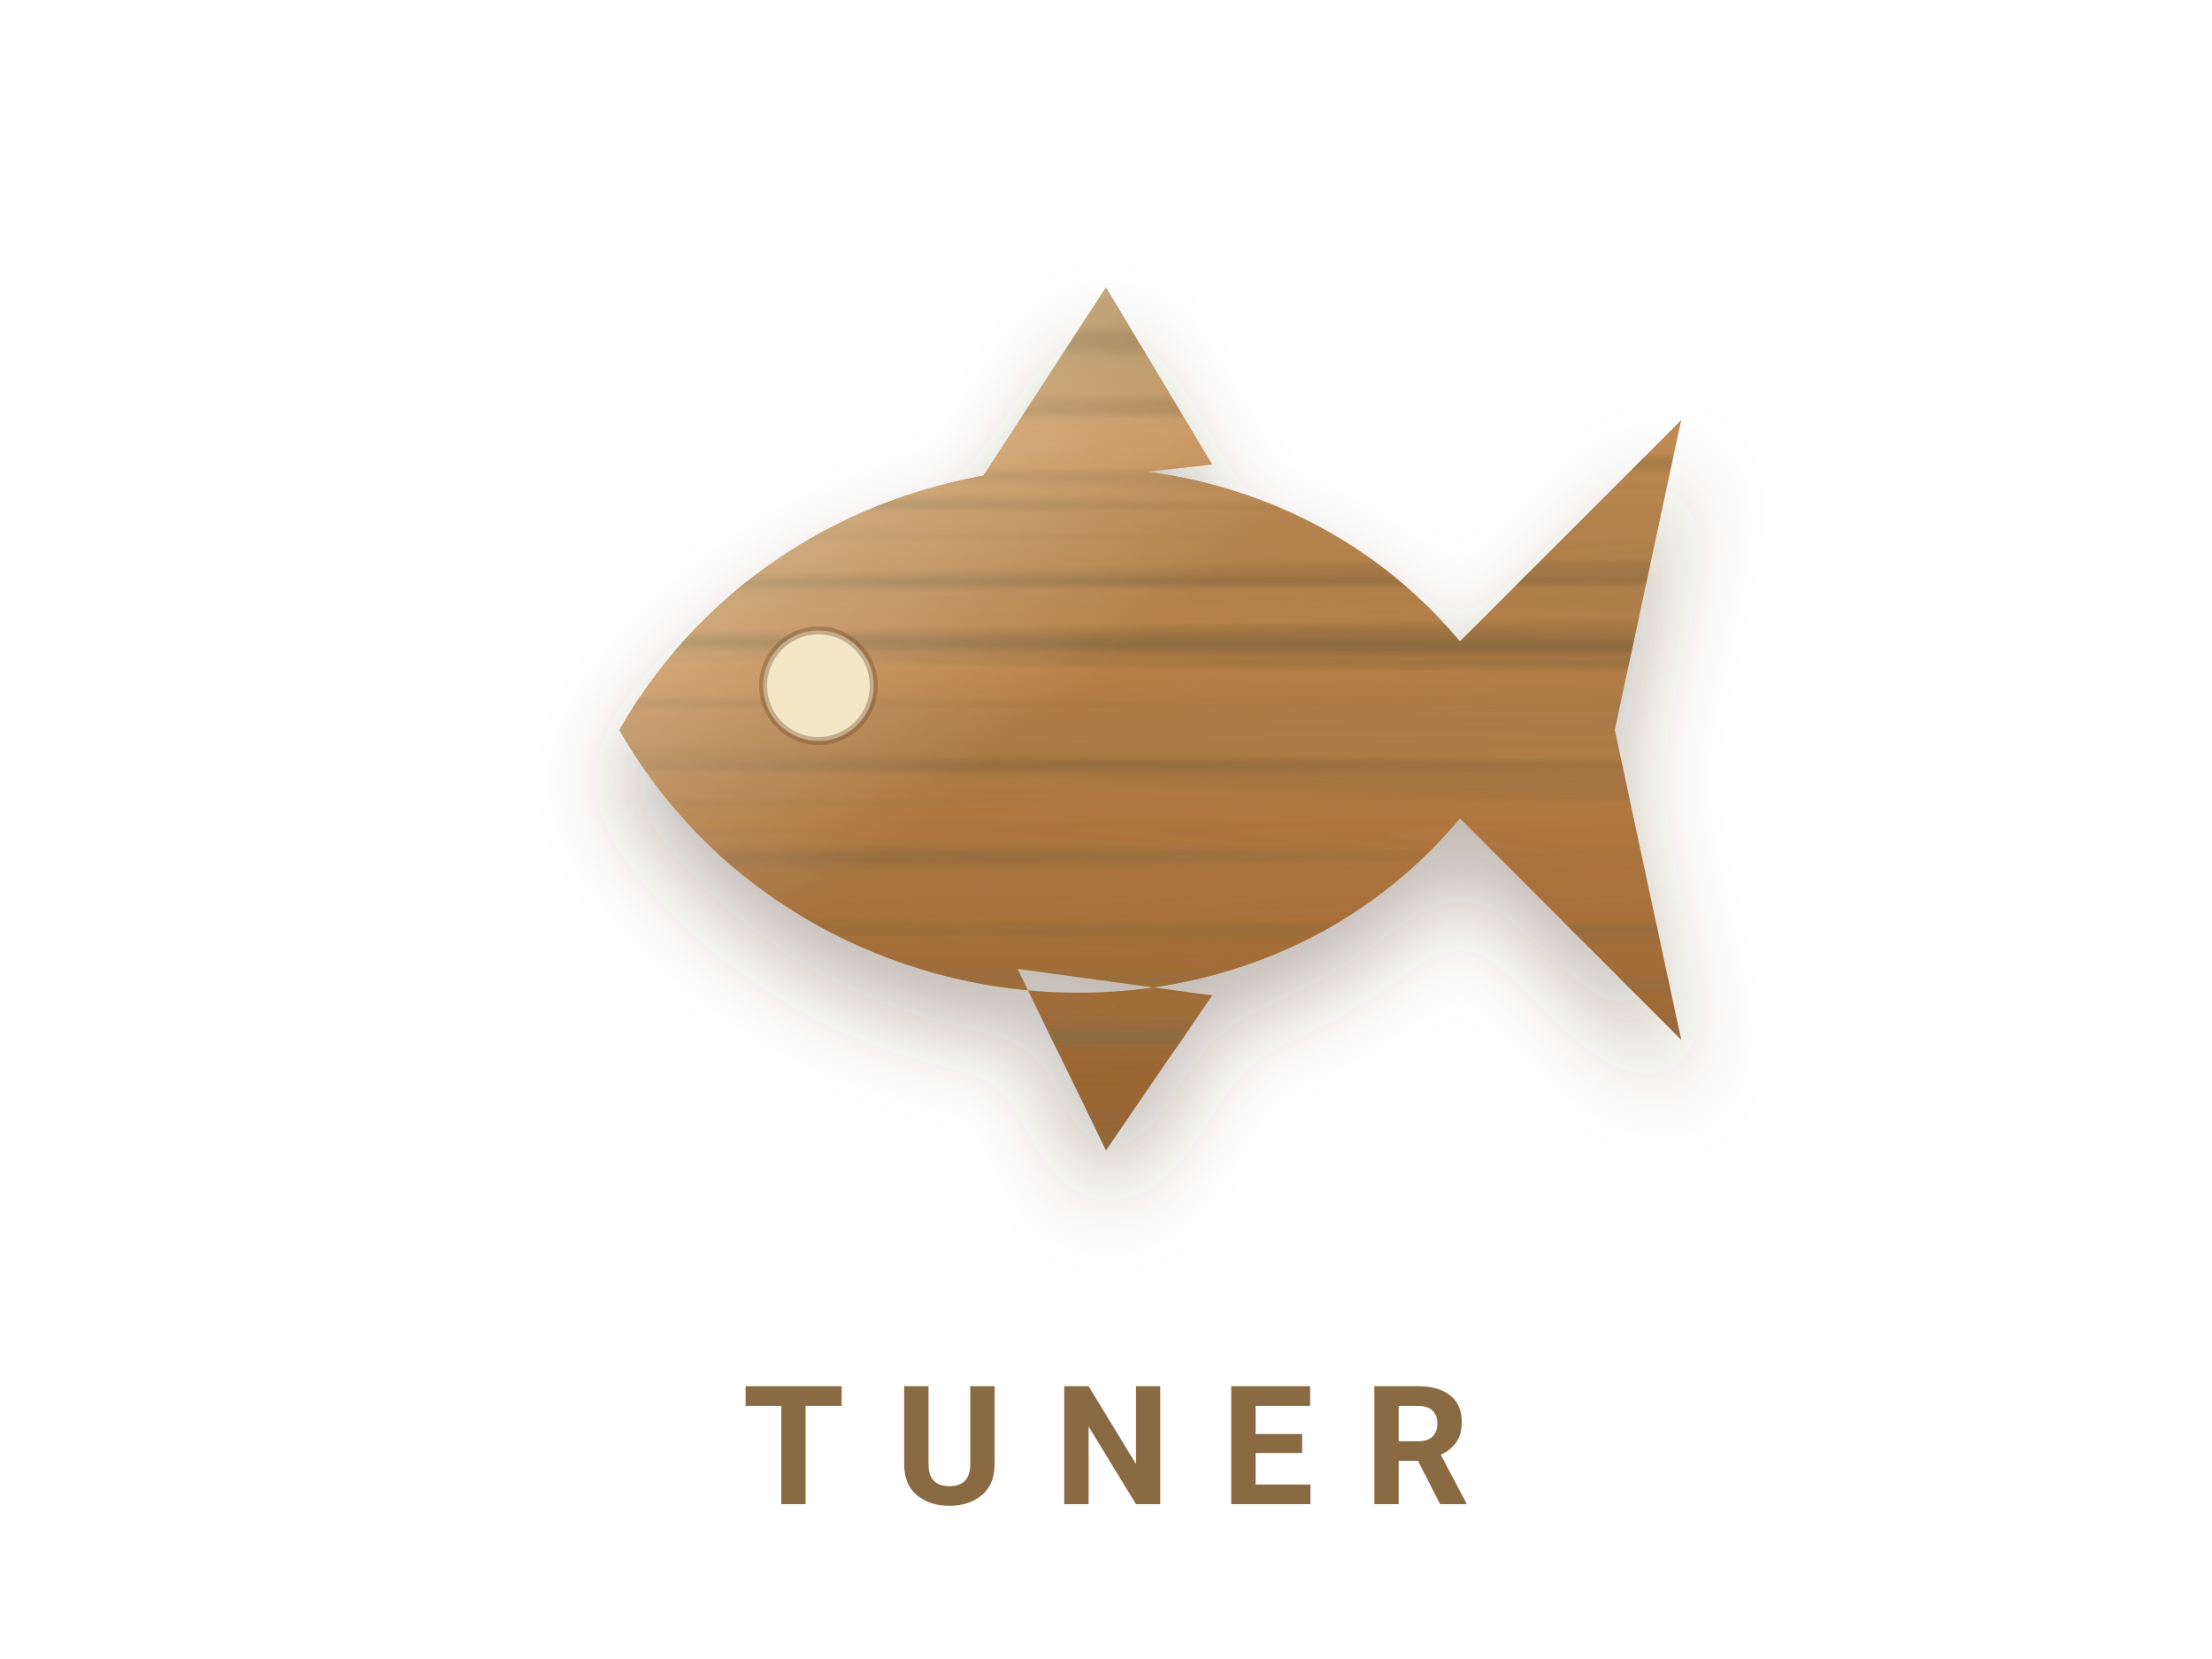
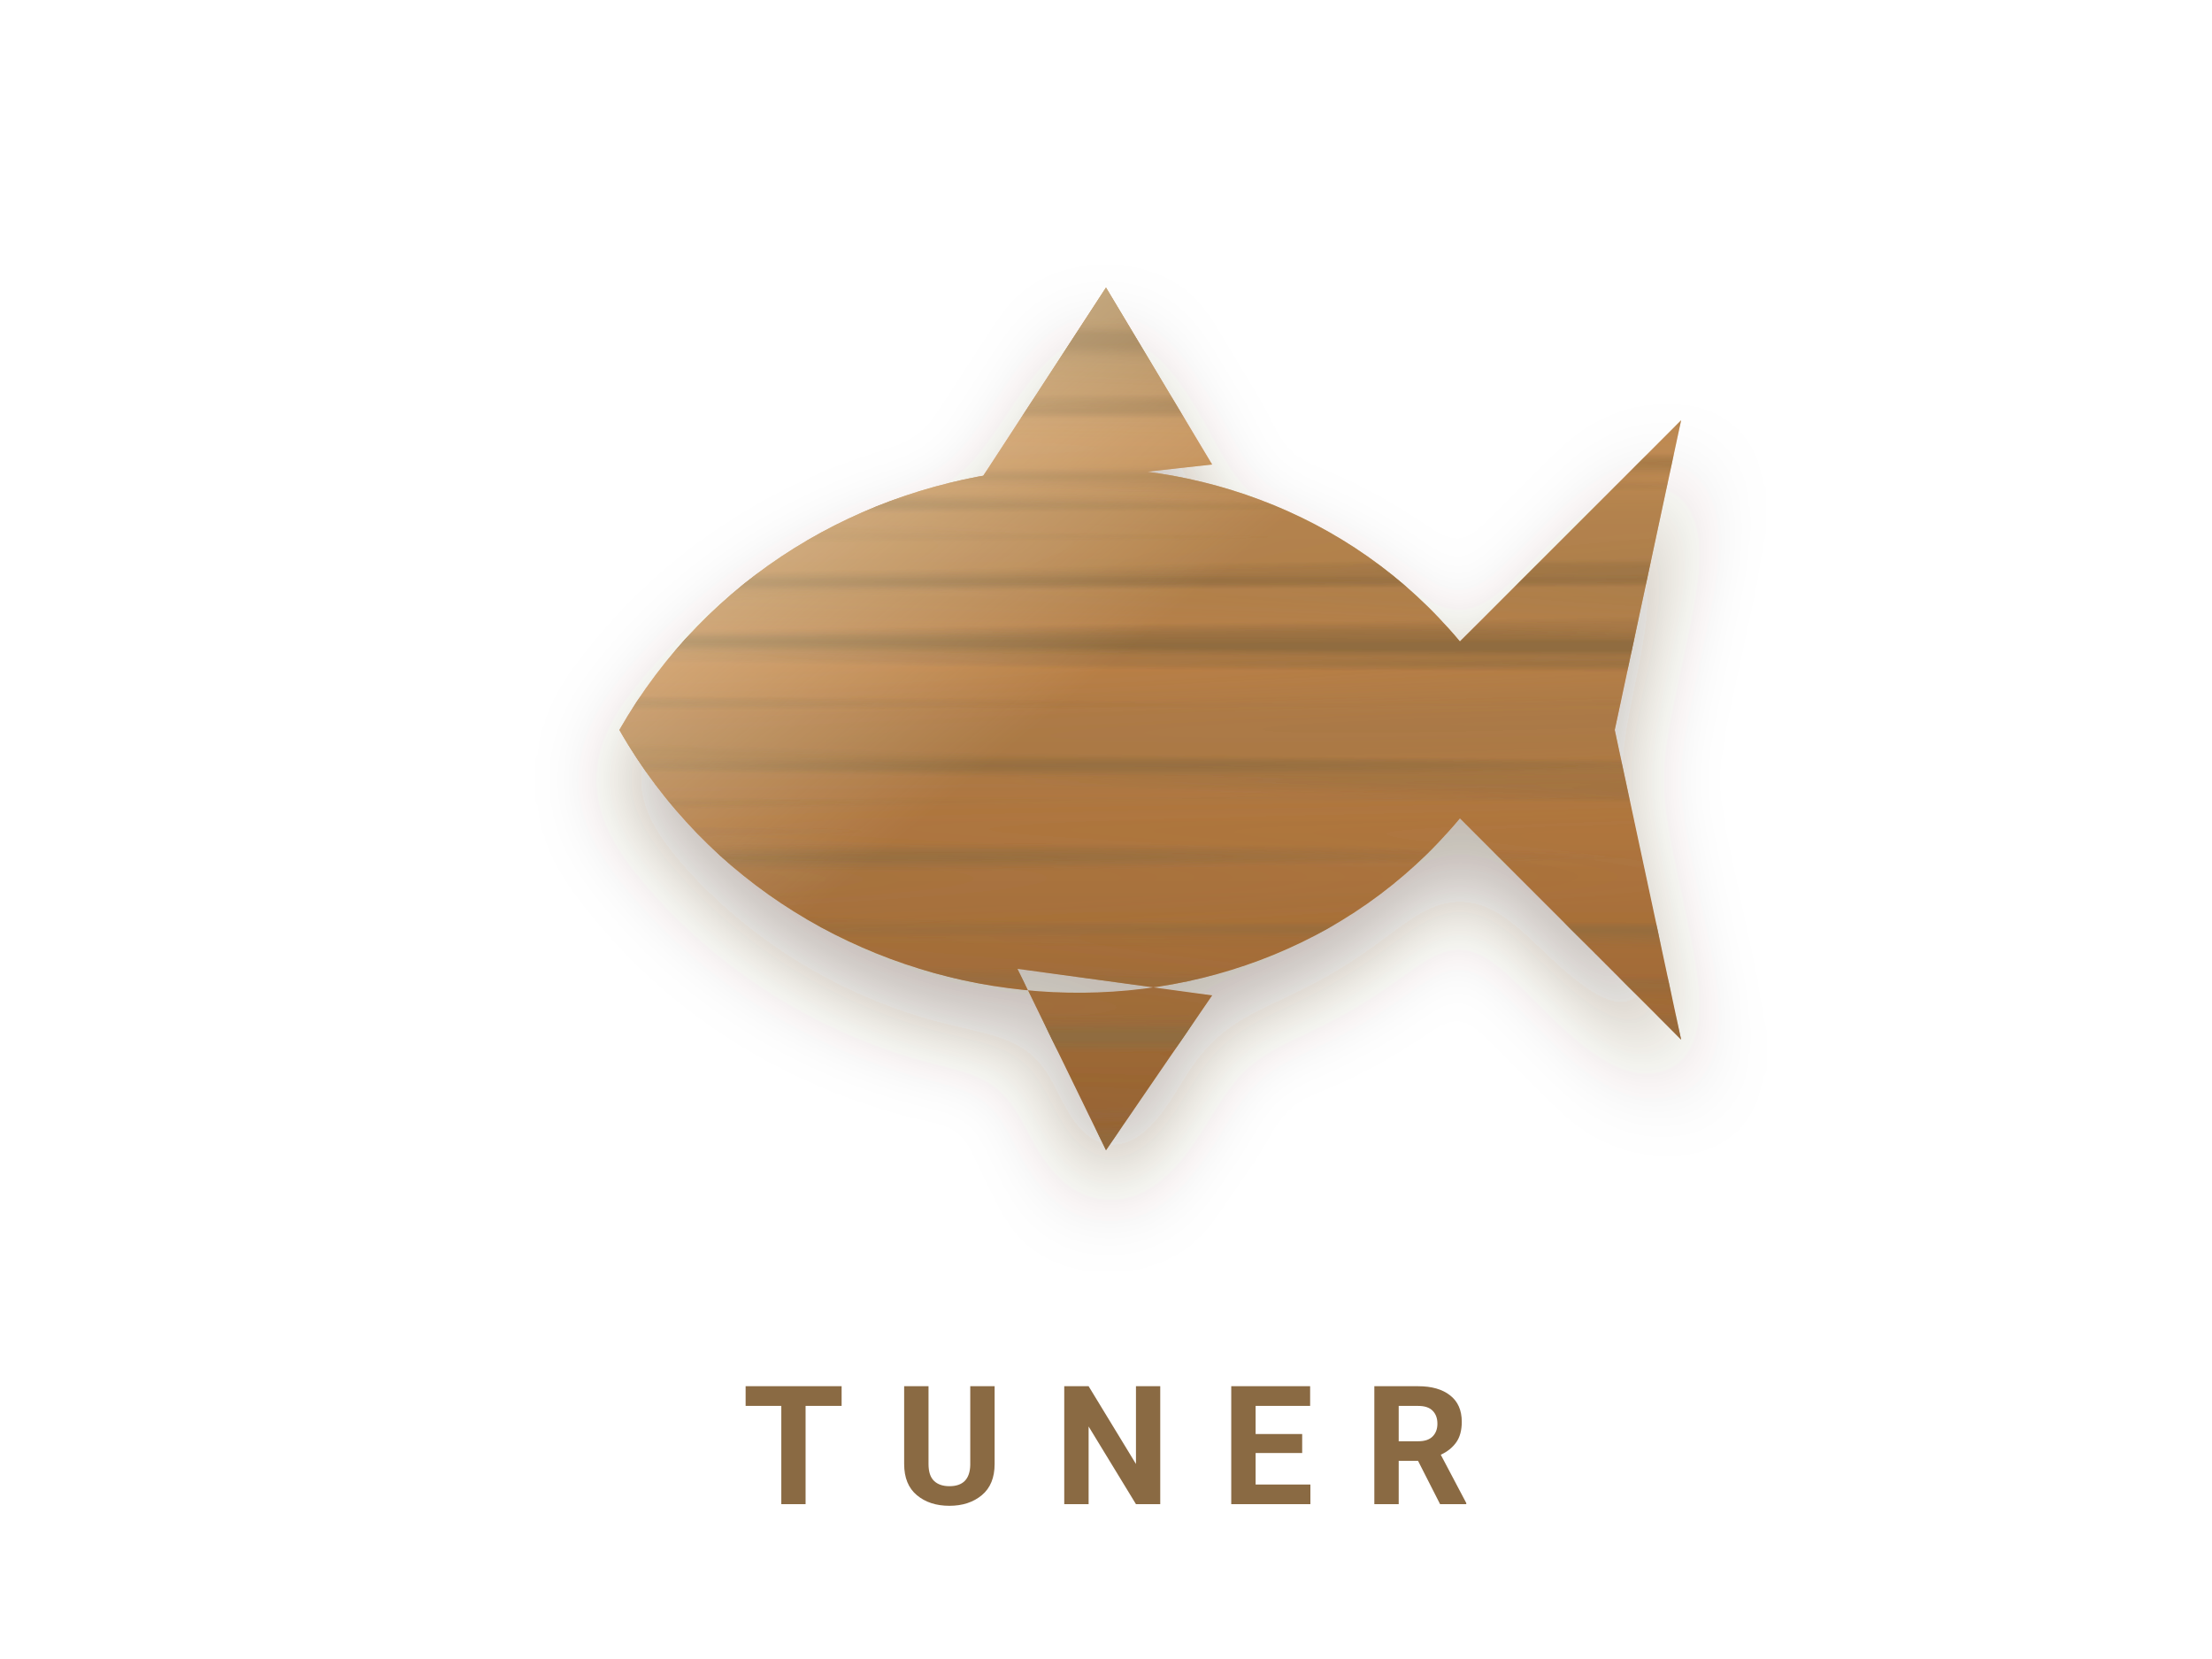
<svg xmlns="http://www.w3.org/2000/svg" viewBox="0 0 400 300" width="400" height="300">
  <defs>
    <linearGradient id="wood" x1="0" y1="0" x2="0" y2="1">
      <stop offset="0" stop-color="#cf9a5f" />
      <stop offset=".5" stop-color="#b87c42" />
      <stop offset="1" stop-color="#94602f" />
    </linearGradient>
    <linearGradient id="lit" x1="0" y1="0" x2="1" y2="1">
      <stop offset="0" stop-color="#fff3d6" stop-opacity=".7" />
      <stop offset=".45" stop-color="#fff3d6" stop-opacity="0" />
    </linearGradient>
    <filter id="grain" x="-4%" y="-4%" width="108%" height="108%">
      <feTurbulence type="fractalNoise" baseFrequency="0.01 0.22" numOctaves="2" seed="11" result="n1" />
      <feColorMatrix in="n1" type="matrix" values="0 0 0 0 0.34  0 0 0 0 0.19  0 0 0 0 0.07  0 0 0 -2.6 1.5" result="broad" />
      <feTurbulence type="fractalNoise" baseFrequency="0.02 1.6" numOctaves="2" seed="4" result="n2" />
      <feColorMatrix in="n2" type="matrix" values="0 0 0 0 0.28  0 0 0 0 0.15  0 0 0 0 0.05  0 0 0 -3.4 1.7" result="fine" />
      <feMerge result="both">
        <feMergeNode in="broad" />
        <feMergeNode in="fine" />
      </feMerge>
      <feComposite in="both" in2="SourceAlpha" operator="in" result="grainIn" />
      <feMerge>
        <feMergeNode in="SourceGraphic" />
        <feMergeNode in="grainIn" />
      </feMerge>
    </filter>
    <filter id="drop" x="-30%" y="-30%" width="160%" height="180%">
      <feDropShadow dx="0" dy="9" stdDeviation="8" flood-color="#4a3216" flood-opacity=".34" />
    </filter>
    <clipPath id="fish">
      <path id="shape" d="M5 16C9 9 19 8 24 14L29 9 27.5 16 29 23 24 18C19 24 9 23 5 16ZM13 10.6 16 6 18.4 10ZM14 21.4 16 25.5 18.4 22Z" />
    </clipPath>
  </defs>
  <g filter="url(#drop)">
    <g transform="translate(72 4) scale(8)">
      <g filter="url(#grain)">
        <path fill="url(#wood)" d="M5 16C9 9 19 8 24 14L29 9 27.5 16 29 23 24 18C19 24 9 23 5 16ZM13 10.6 16 6 18.4 10ZM14 21.4 16 25.5 18.4 22Z" />
      </g>
    </g>
  </g>
  <g transform="translate(72 4) scale(8)">
    <path fill="url(#lit)" d="M5 16C9 9 19 8 24 14L29 9 27.5 16 29 23 24 18C19 24 9 23 5 16ZM13 10.6 16 6 18.4 10ZM14 21.4 16 25.5 18.4 22Z" />
-     <circle cx="9.5" cy="15" r="1.25" fill="#f3e7c6" />
-     <circle cx="9.5" cy="15" r="1.25" fill="none" stroke="#6b4420" stroke-opacity=".35" stroke-width=".18" />
  </g>
  <text x="200" y="272" text-anchor="middle" font-family="system-ui, -apple-system, 'Segoe UI', Roboto, sans-serif" font-size="30" font-weight="600" letter-spacing="9" fill="#8a6a43">TUNER</text>
</svg>
